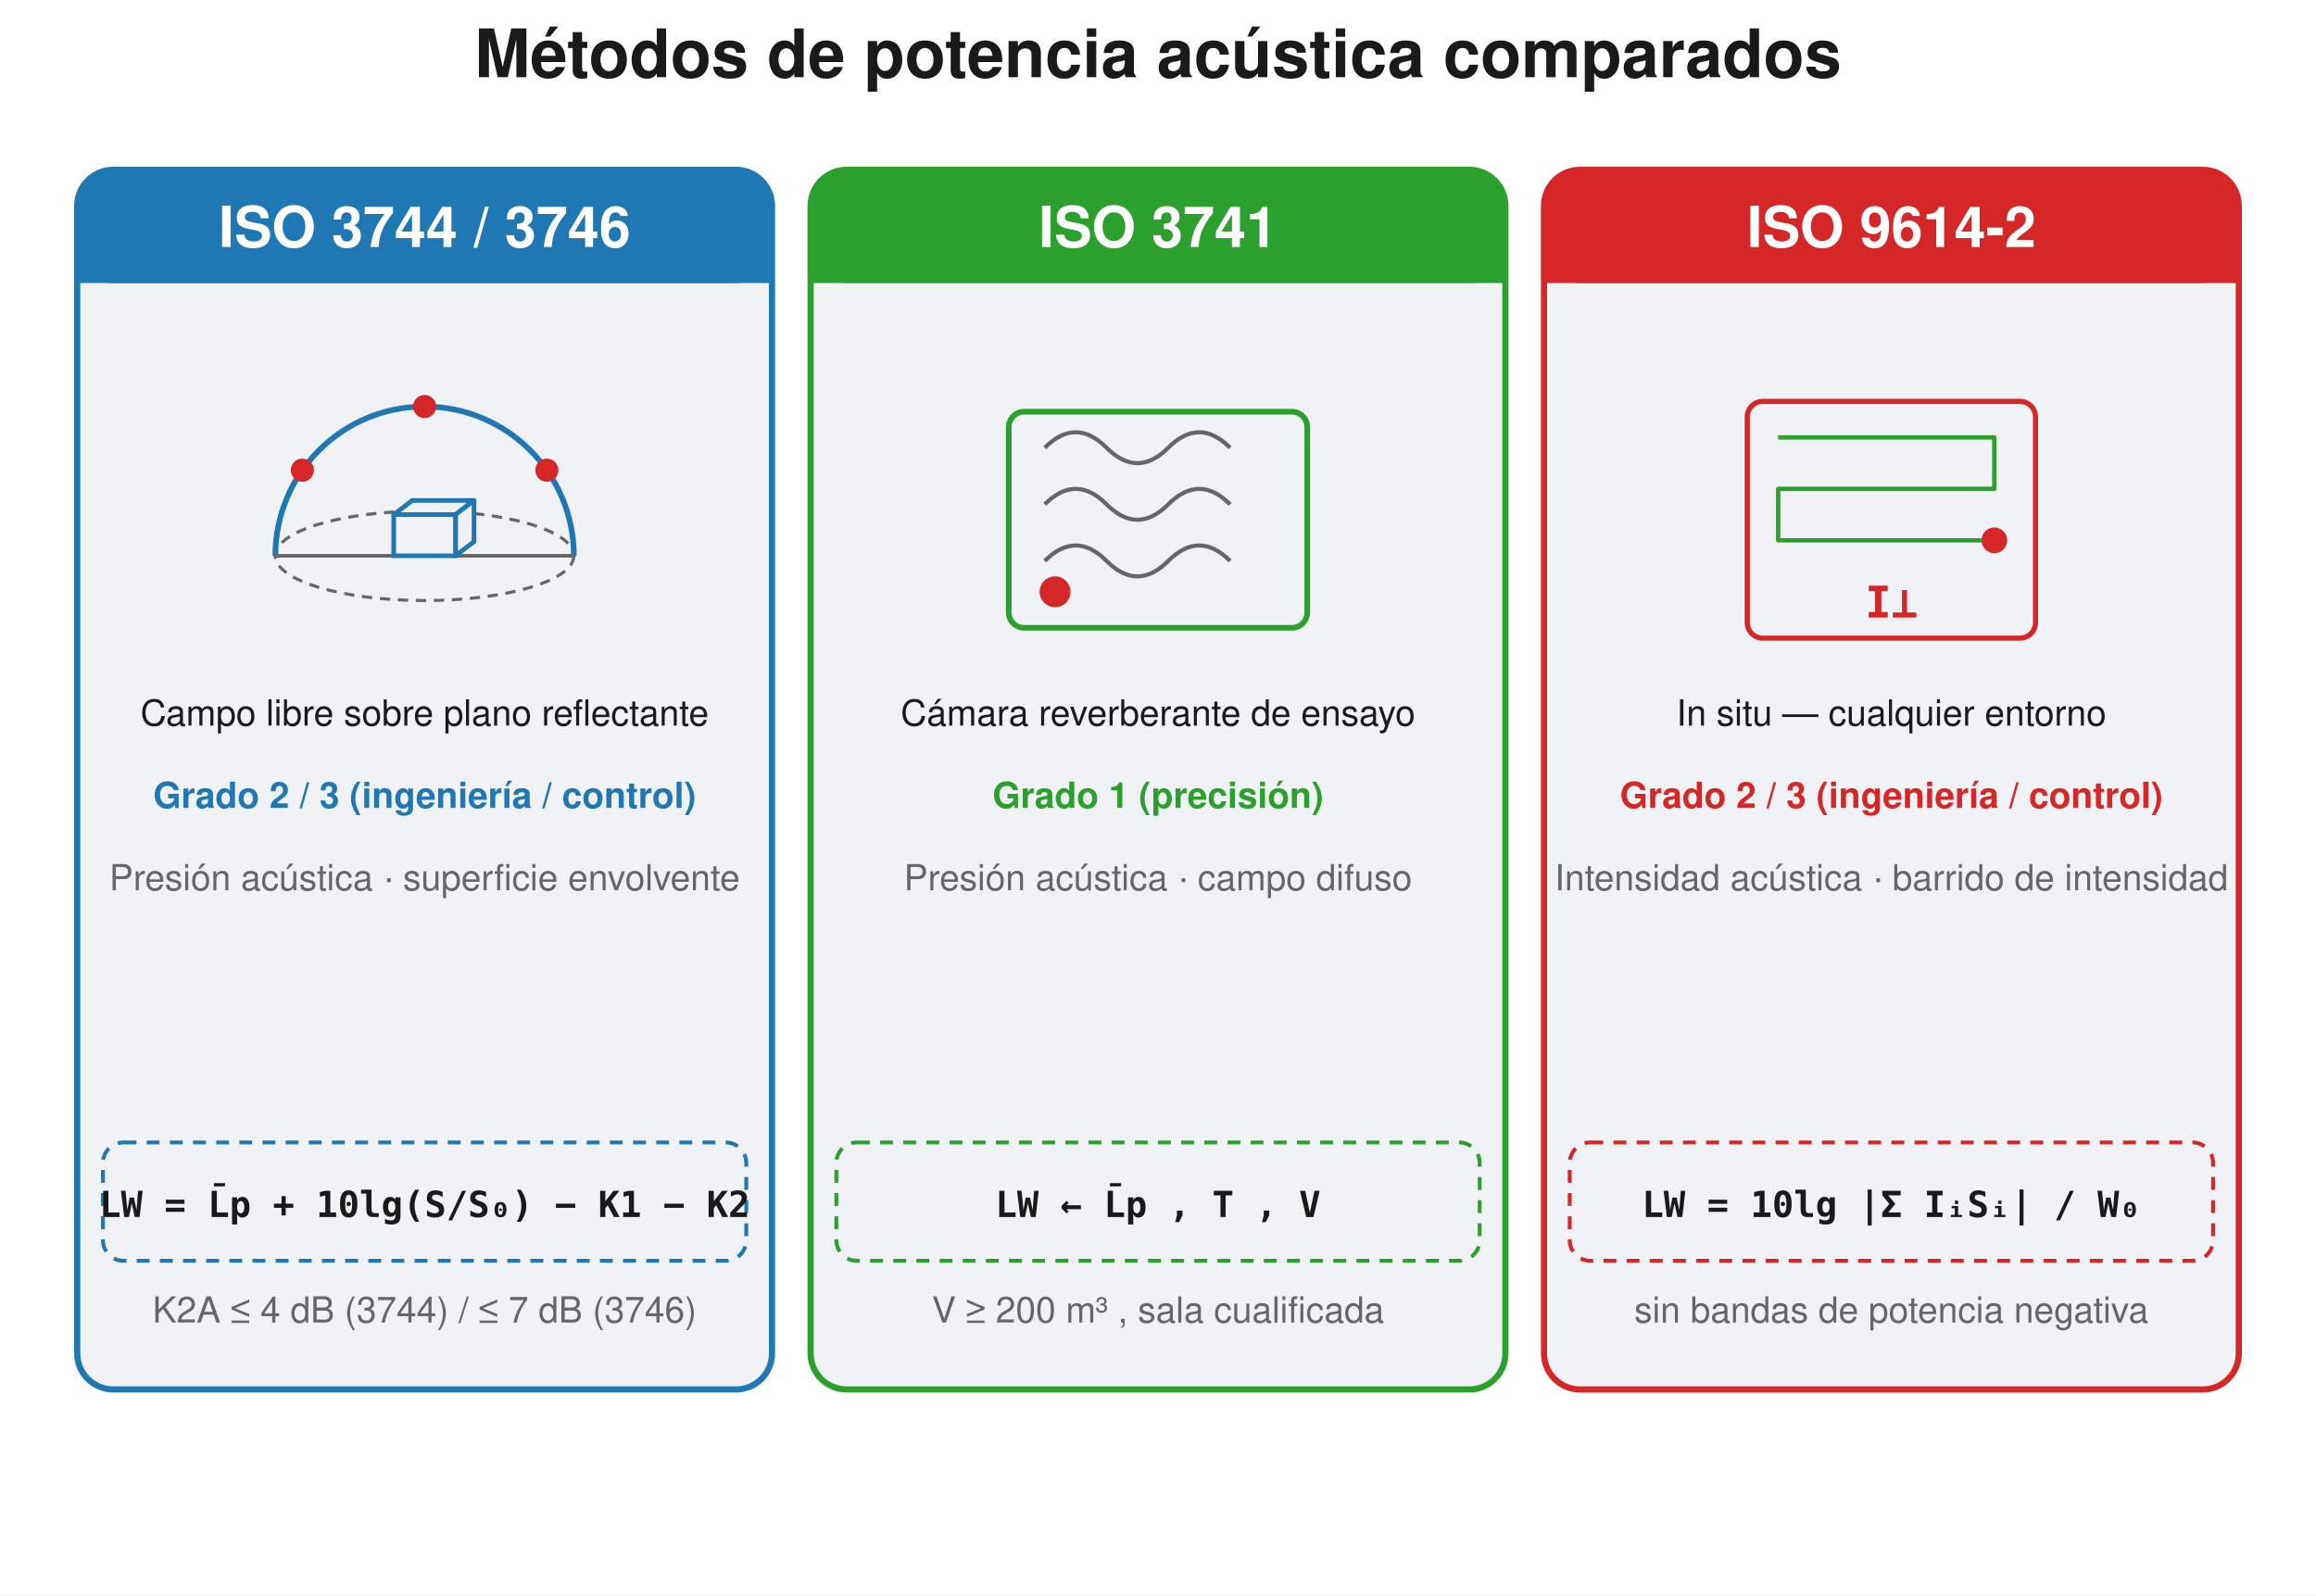
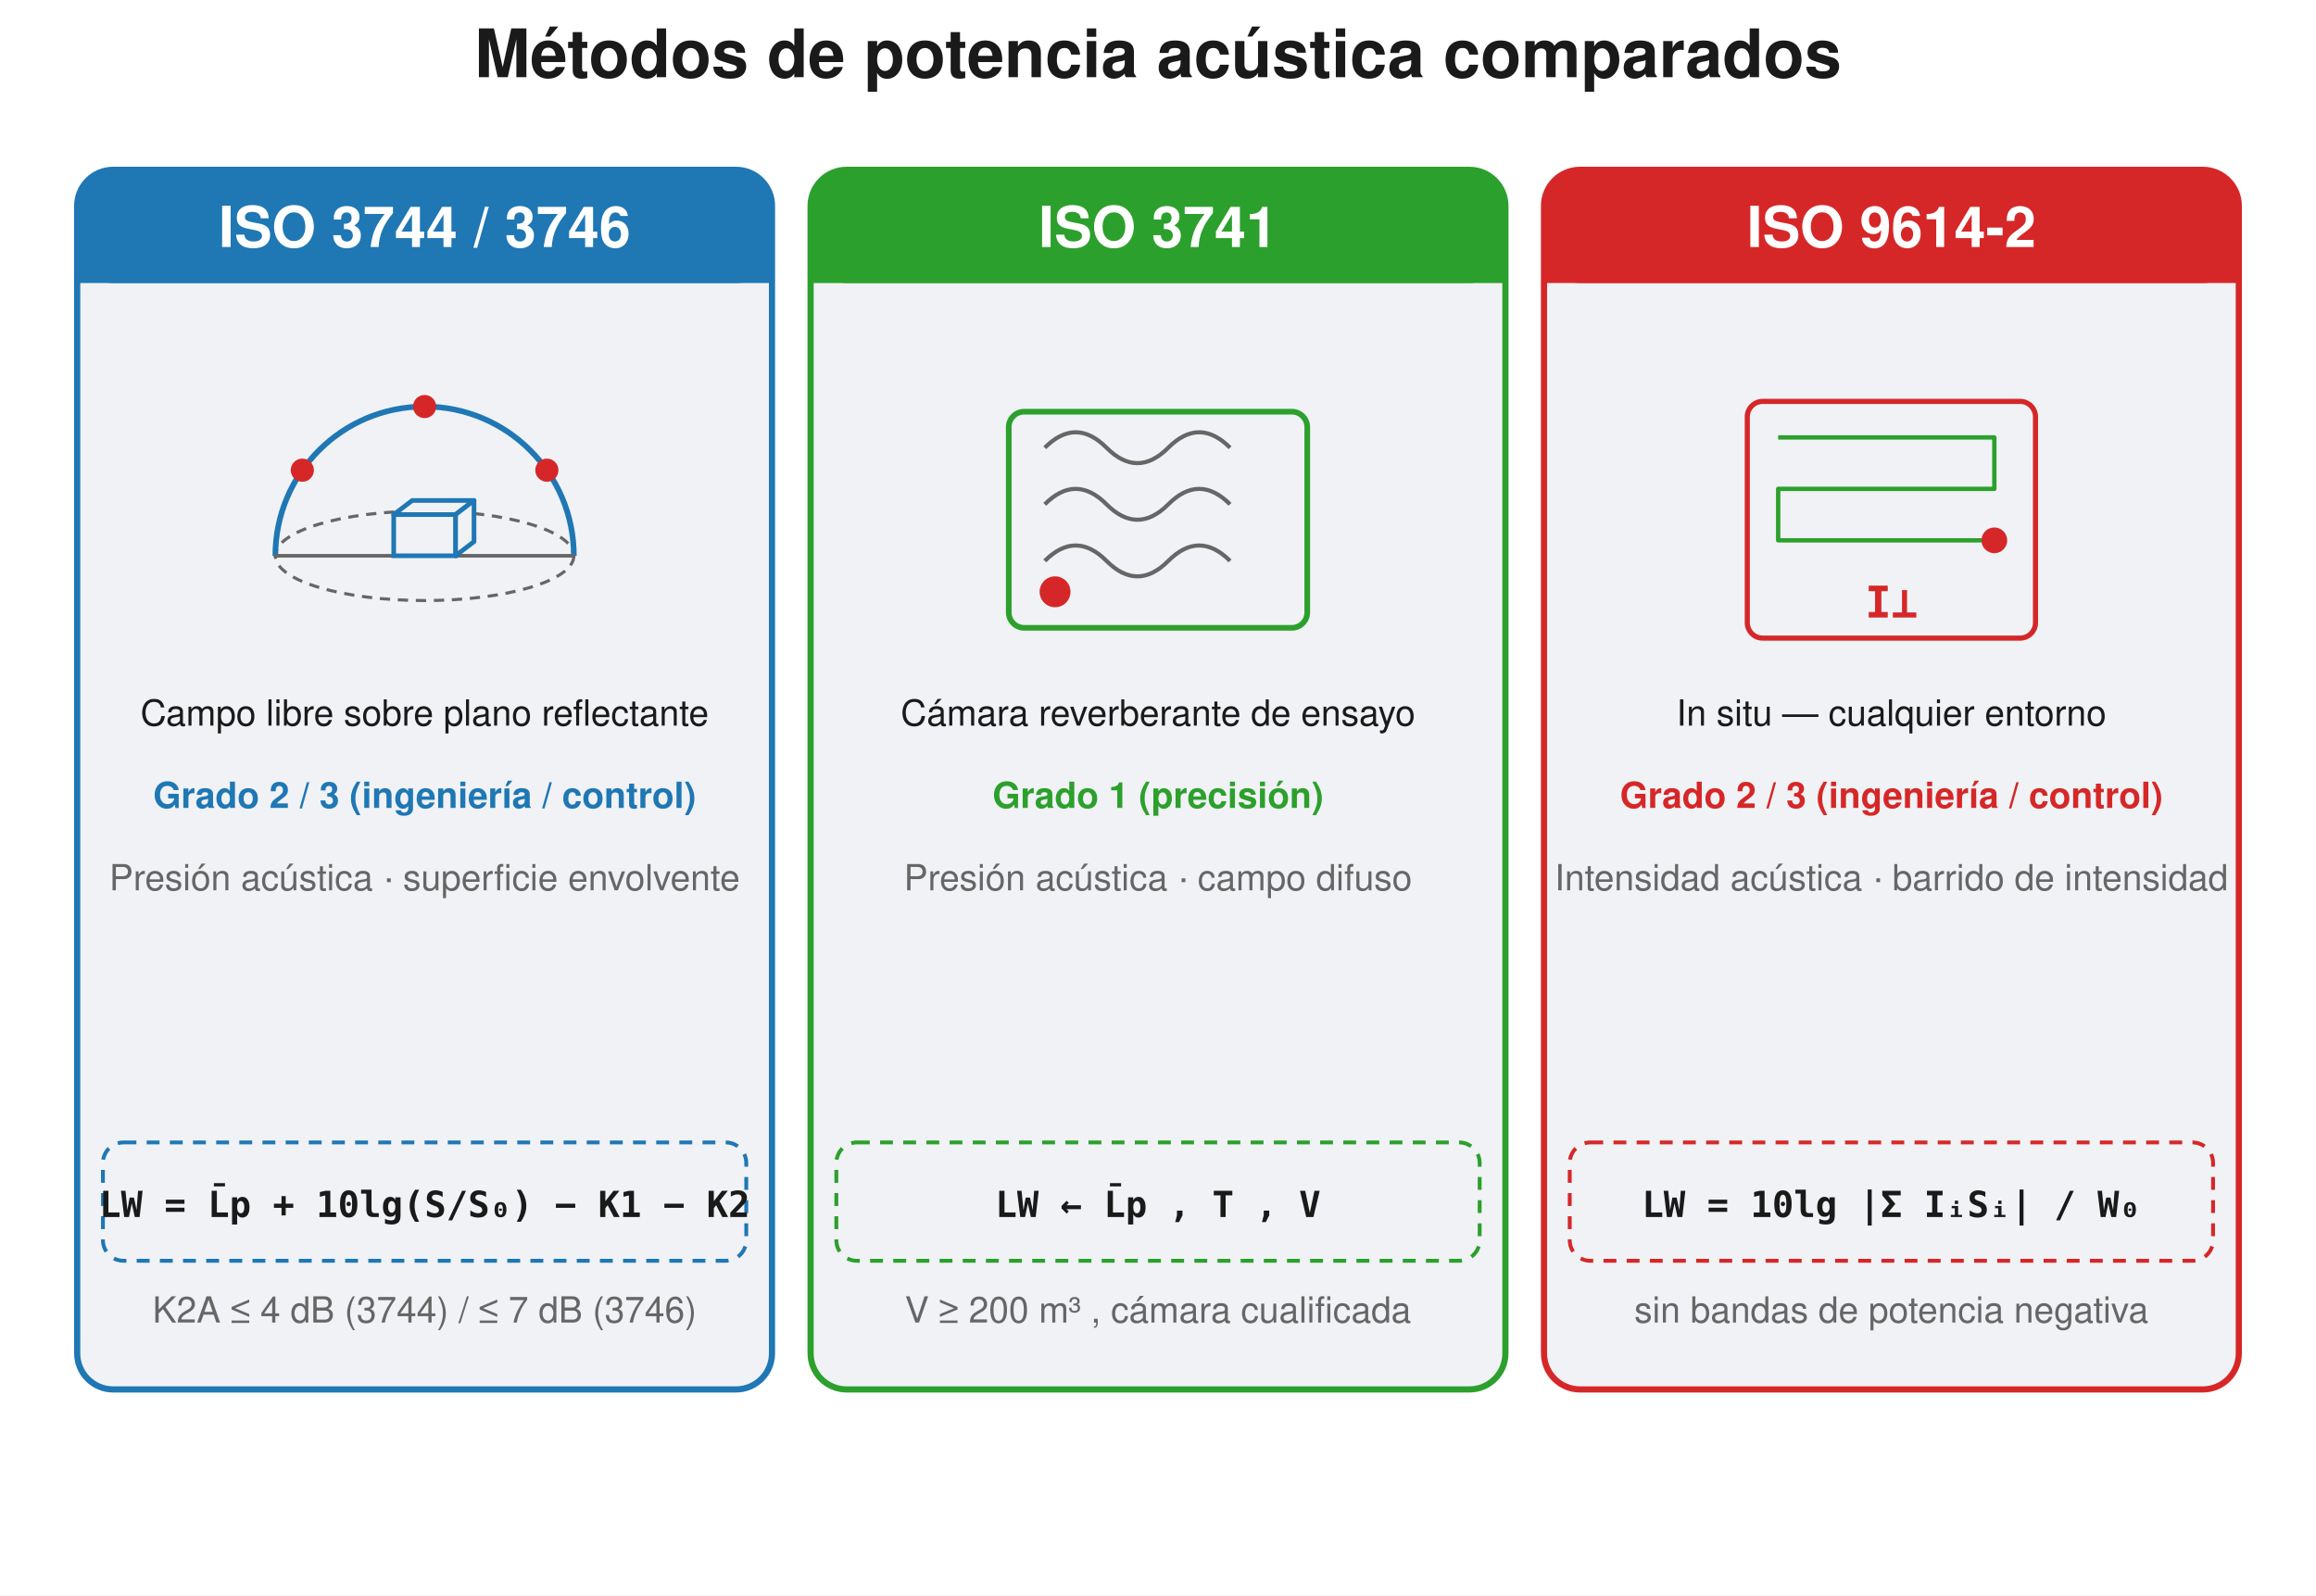
<svg xmlns="http://www.w3.org/2000/svg" width="900" height="620" viewBox="0 0 900 620">
  <rect width="900" height="620" fill="#ffffff" />
  <text x="450.0" y="30" font-family="Segoe UI, Helvetica, Arial, sans-serif" font-size="26" font-weight="600" fill="#1a1a1a" text-anchor="middle">Métodos de potencia acústica comparados</text>
  <rect x="30.0" y="66.0" width="270.0" height="474.0" rx="14" fill="#f0f2f5" stroke="#1f77b4" stroke-width="2.4" />
  <rect x="30.0" y="66.0" width="270.0" height="44" rx="14" fill="#1f77b4" stroke="#1f77b4" stroke-width="0" />
  <rect x="30.0" y="88.0" width="270.0" height="22" rx="0.0" fill="#1f77b4" stroke="none" stroke-width="1.5" />
  <text x="165.0" y="96.0" font-family="Segoe UI, Helvetica, Arial, sans-serif" font-size="22" fill="#ffffff" text-anchor="middle" font-weight="600">ISO 3744 / 3746</text>
  <ellipse cx="165.0" cy="216.0" rx="58.0" ry="17.4" fill="none" stroke="#666666" stroke-width="1.2" stroke-dasharray="4,3" />
  <path d="M 107.0 216.0 A 58.0 58.0 0 0 1 223.0 216.0" fill="none" stroke="#1f77b4" stroke-width="2.2" stroke-linejoin="round" />
  <line x1="107.0" y1="216.0" x2="223.0" y2="216.0" stroke="#666666" stroke-width="1.4" stroke-linecap="round" />
  <path d="M 153.0 200.0 L 177.0 200.0 L 184.2 194.5 L 160.2 194.5 Z" fill="#f0f2f5" stroke="#1f77b4" stroke-width="1.8" stroke-linejoin="round" />
  <path d="M 177.0 200.0 L 177.0 216.0 L 184.2 210.5 L 184.2 194.5 Z" fill="#f0f2f5" stroke="#1f77b4" stroke-width="1.8" stroke-linejoin="round" />
  <rect x="153.0" y="200.0" width="24" height="16" rx="0.0" fill="#f0f2f5" stroke="#1f77b4" stroke-width="1.8" />
  <circle cx="212.511" cy="182.733" r="4.5" fill="#d62728" stroke="none" stroke-width="1.5" />
  <circle cx="165.0" cy="158.0" r="4.5" fill="#d62728" stroke="none" stroke-width="1.5" />
  <circle cx="117.489" cy="182.733" r="4.5" fill="#d62728" stroke="none" stroke-width="1.5" />
  <text x="165.0" y="282.0" font-family="Segoe UI, Helvetica, Arial, sans-serif" font-size="14" fill="#1a1a1a" text-anchor="middle">Campo libre sobre plano reflectante</text>
  <text x="165.0" y="314.0" font-family="Segoe UI, Helvetica, Arial, sans-serif" font-size="14" fill="#1f77b4" text-anchor="middle" font-weight="600">Grado 2 / 3 (ingeniería / control)</text>
  <text x="165.0" y="346.0" font-family="Segoe UI, Helvetica, Arial, sans-serif" font-size="14" fill="#666666" text-anchor="middle">Presión acústica · superficie envolvente</text>
  <rect x="40.0" y="444.0" width="250.0" height="46" rx="8" fill="none" stroke="#1f77b4" stroke-width="1.5" stroke-dasharray="5,4" />
  <text x="165.0" y="473.0" font-family="Consolas, Menlo, monospace" font-size="14" fill="#1a1a1a" text-anchor="middle" font-weight="600">LW = L̄p + 10lg(S/S₀) − K1 − K2</text>
  <text x="165.0" y="514.0" font-family="Segoe UI, Helvetica, Arial, sans-serif" font-size="14" fill="#666666" text-anchor="middle">K2A ≤ 4 dB (3744) / ≤ 7 dB (3746)</text>
  <rect x="315.0" y="66.0" width="270.0" height="474.0" rx="14" fill="#f0f2f5" stroke="#2ca02c" stroke-width="2.4" />
  <rect x="315.0" y="66.0" width="270.0" height="44" rx="14" fill="#2ca02c" stroke="#2ca02c" stroke-width="0" />
  <rect x="315.0" y="88.0" width="270.0" height="22" rx="0.0" fill="#2ca02c" stroke="none" stroke-width="1.5" />
  <text x="450.0" y="96.0" font-family="Segoe UI, Helvetica, Arial, sans-serif" font-size="22" fill="#ffffff" text-anchor="middle" font-weight="600">ISO 3741</text>
  <rect x="392.0" y="160.0" width="116" height="84" rx="6" fill="none" stroke="#2ca02c" stroke-width="2.2" />
  <path d="M 406.0 174.0 q 12 -12 24 0 q 12 12 24 0 q 12 -12 24 0" fill="none" stroke="#666666" stroke-width="1.6" stroke-linejoin="round" />
  <path d="M 406.0 196.0 q 12 -12 24 0 q 12 12 24 0 q 12 -12 24 0" fill="none" stroke="#666666" stroke-width="1.6" stroke-linejoin="round" />
  <path d="M 406.0 218.0 q 12 -12 24 0 q 12 12 24 0 q 12 -12 24 0" fill="none" stroke="#666666" stroke-width="1.6" stroke-linejoin="round" />
  <circle cx="410.0" cy="230.0" r="6" fill="#d62728" stroke="none" stroke-width="1.5" />
  <text x="450.0" y="282.0" font-family="Segoe UI, Helvetica, Arial, sans-serif" font-size="14" fill="#1a1a1a" text-anchor="middle">Cámara reverberante de ensayo</text>
  <text x="450.0" y="314.0" font-family="Segoe UI, Helvetica, Arial, sans-serif" font-size="14" fill="#2ca02c" text-anchor="middle" font-weight="600">Grado 1 (precisión)</text>
  <text x="450.0" y="346.0" font-family="Segoe UI, Helvetica, Arial, sans-serif" font-size="14" fill="#666666" text-anchor="middle">Presión acústica · campo difuso</text>
  <rect x="325.0" y="444.0" width="250.0" height="46" rx="8" fill="none" stroke="#2ca02c" stroke-width="1.5" stroke-dasharray="5,4" />
  <text x="450.0" y="473.0" font-family="Consolas, Menlo, monospace" font-size="14" fill="#1a1a1a" text-anchor="middle" font-weight="600">LW ← L̄p , T , V</text>
-   <text x="450.0" y="514.0" font-family="Segoe UI, Helvetica, Arial, sans-serif" font-size="14" fill="#666666" text-anchor="middle">V ≥ 200 m³ , sala cualificada</text>
+   <text x="450.0" y="514.0" font-family="Segoe UI, Helvetica, Arial, sans-serif" font-size="14" fill="#666666" text-anchor="middle">V ≥ 200 m³ , cámara cualificada</text>
  <rect x="600.0" y="66.0" width="270.0" height="474.0" rx="14" fill="#f0f2f5" stroke="#d62728" stroke-width="2.4" />
  <rect x="600.0" y="66.0" width="270.0" height="44" rx="14" fill="#d62728" stroke="#d62728" stroke-width="0" />
  <rect x="600.0" y="88.0" width="270.0" height="22" rx="0.0" fill="#d62728" stroke="none" stroke-width="1.5" />
  <text x="735.0" y="96.0" font-family="Segoe UI, Helvetica, Arial, sans-serif" font-size="22" fill="#ffffff" text-anchor="middle" font-weight="600">ISO 9614-2</text>
  <rect x="679.0" y="156.0" width="112" height="92" rx="6" fill="none" stroke="#d62728" stroke-width="2.0" />
  <path d="M 691.0 170.0 L 775.0 170.0 L 775.0 190.0 L 691.0 190.0 L 691.0 210.0 L 775.0 210.0" fill="none" stroke="#2ca02c" stroke-width="1.7" stroke-linejoin="round" />
  <circle cx="775.0" cy="210.0" r="5" fill="#d62728" stroke="none" stroke-width="1.5" />
  <text x="735.0" y="240.0" font-family="Consolas, Menlo, monospace" font-size="17" fill="#d62728" text-anchor="middle" font-weight="600">I⊥</text>
  <text x="735.0" y="282.0" font-family="Segoe UI, Helvetica, Arial, sans-serif" font-size="14" fill="#1a1a1a" text-anchor="middle">In situ — cualquier entorno</text>
  <text x="735.0" y="314.0" font-family="Segoe UI, Helvetica, Arial, sans-serif" font-size="14" fill="#d62728" text-anchor="middle" font-weight="600">Grado 2 / 3 (ingeniería / control)</text>
  <text x="735.0" y="346.0" font-family="Segoe UI, Helvetica, Arial, sans-serif" font-size="14" fill="#666666" text-anchor="middle">Intensidad acústica · barrido de intensidad</text>
  <rect x="610.0" y="444.0" width="250.0" height="46" rx="8" fill="none" stroke="#d62728" stroke-width="1.5" stroke-dasharray="5,4" />
  <text x="735.0" y="473.0" font-family="Consolas, Menlo, monospace" font-size="14" fill="#1a1a1a" text-anchor="middle" font-weight="600">LW = 10lg |Σ IᵢSᵢ| / W₀</text>
  <text x="735.0" y="514.0" font-family="Segoe UI, Helvetica, Arial, sans-serif" font-size="14" fill="#666666" text-anchor="middle">sin bandas de potencia negativa</text>
</svg>
